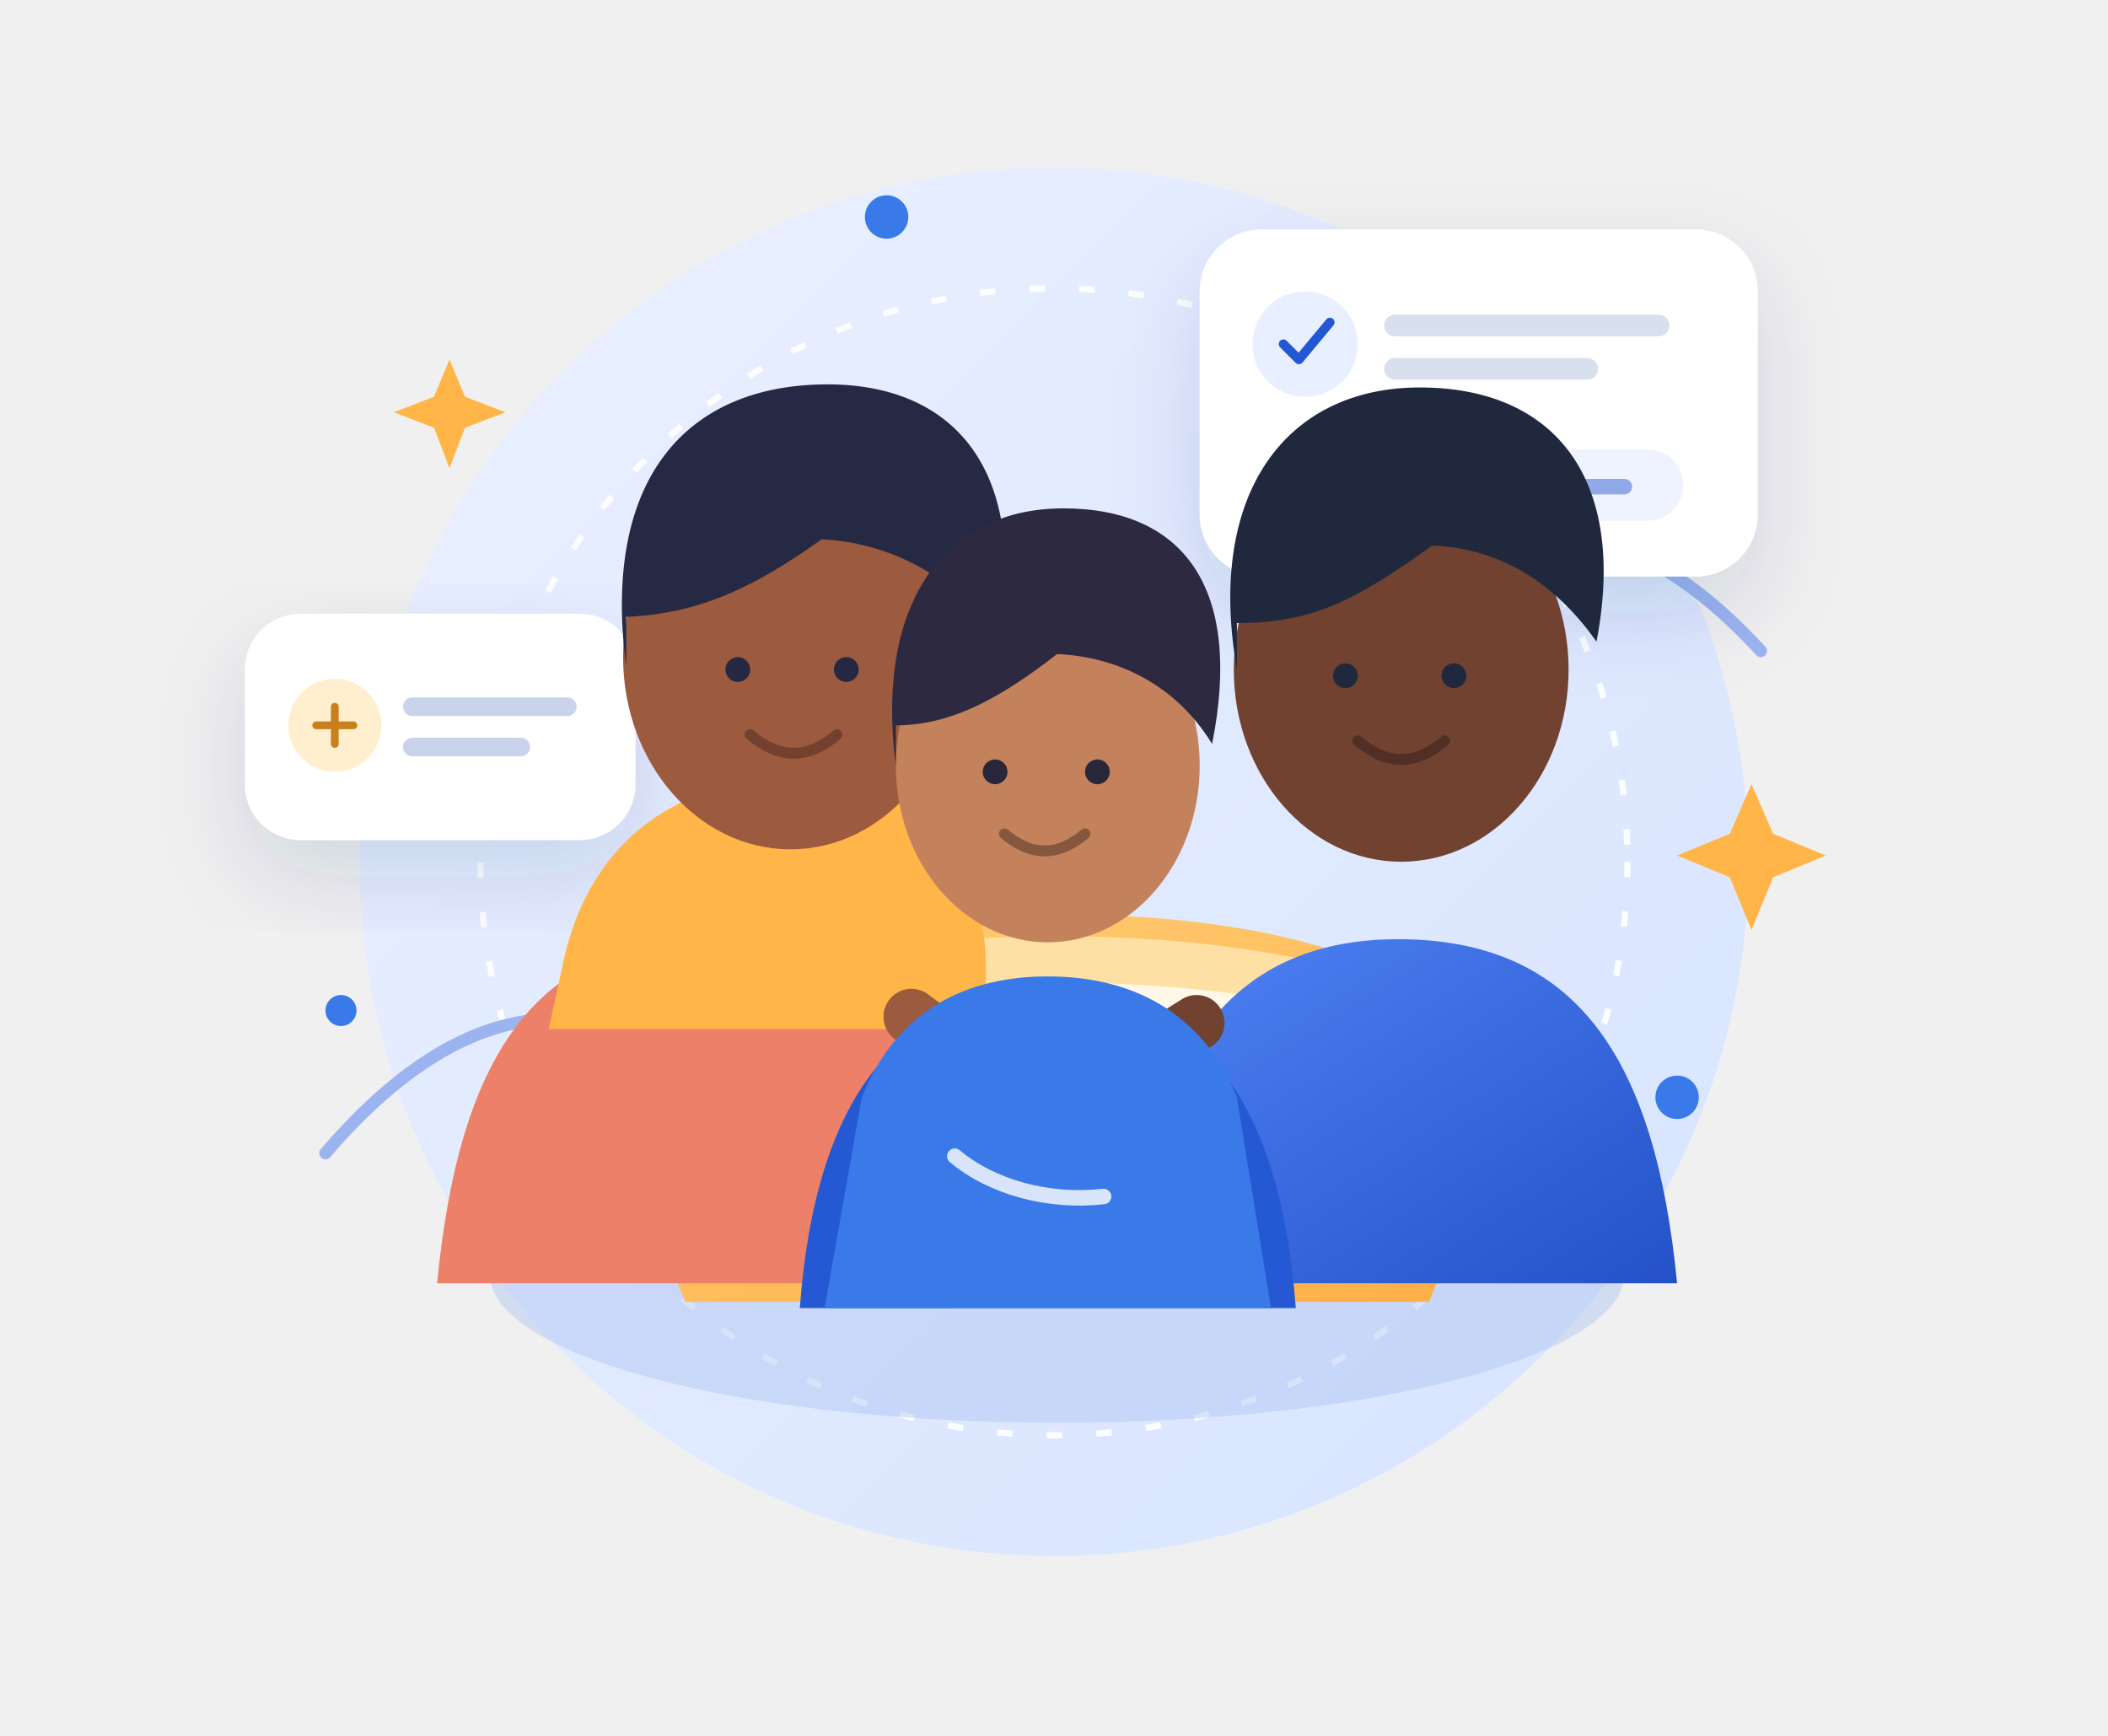
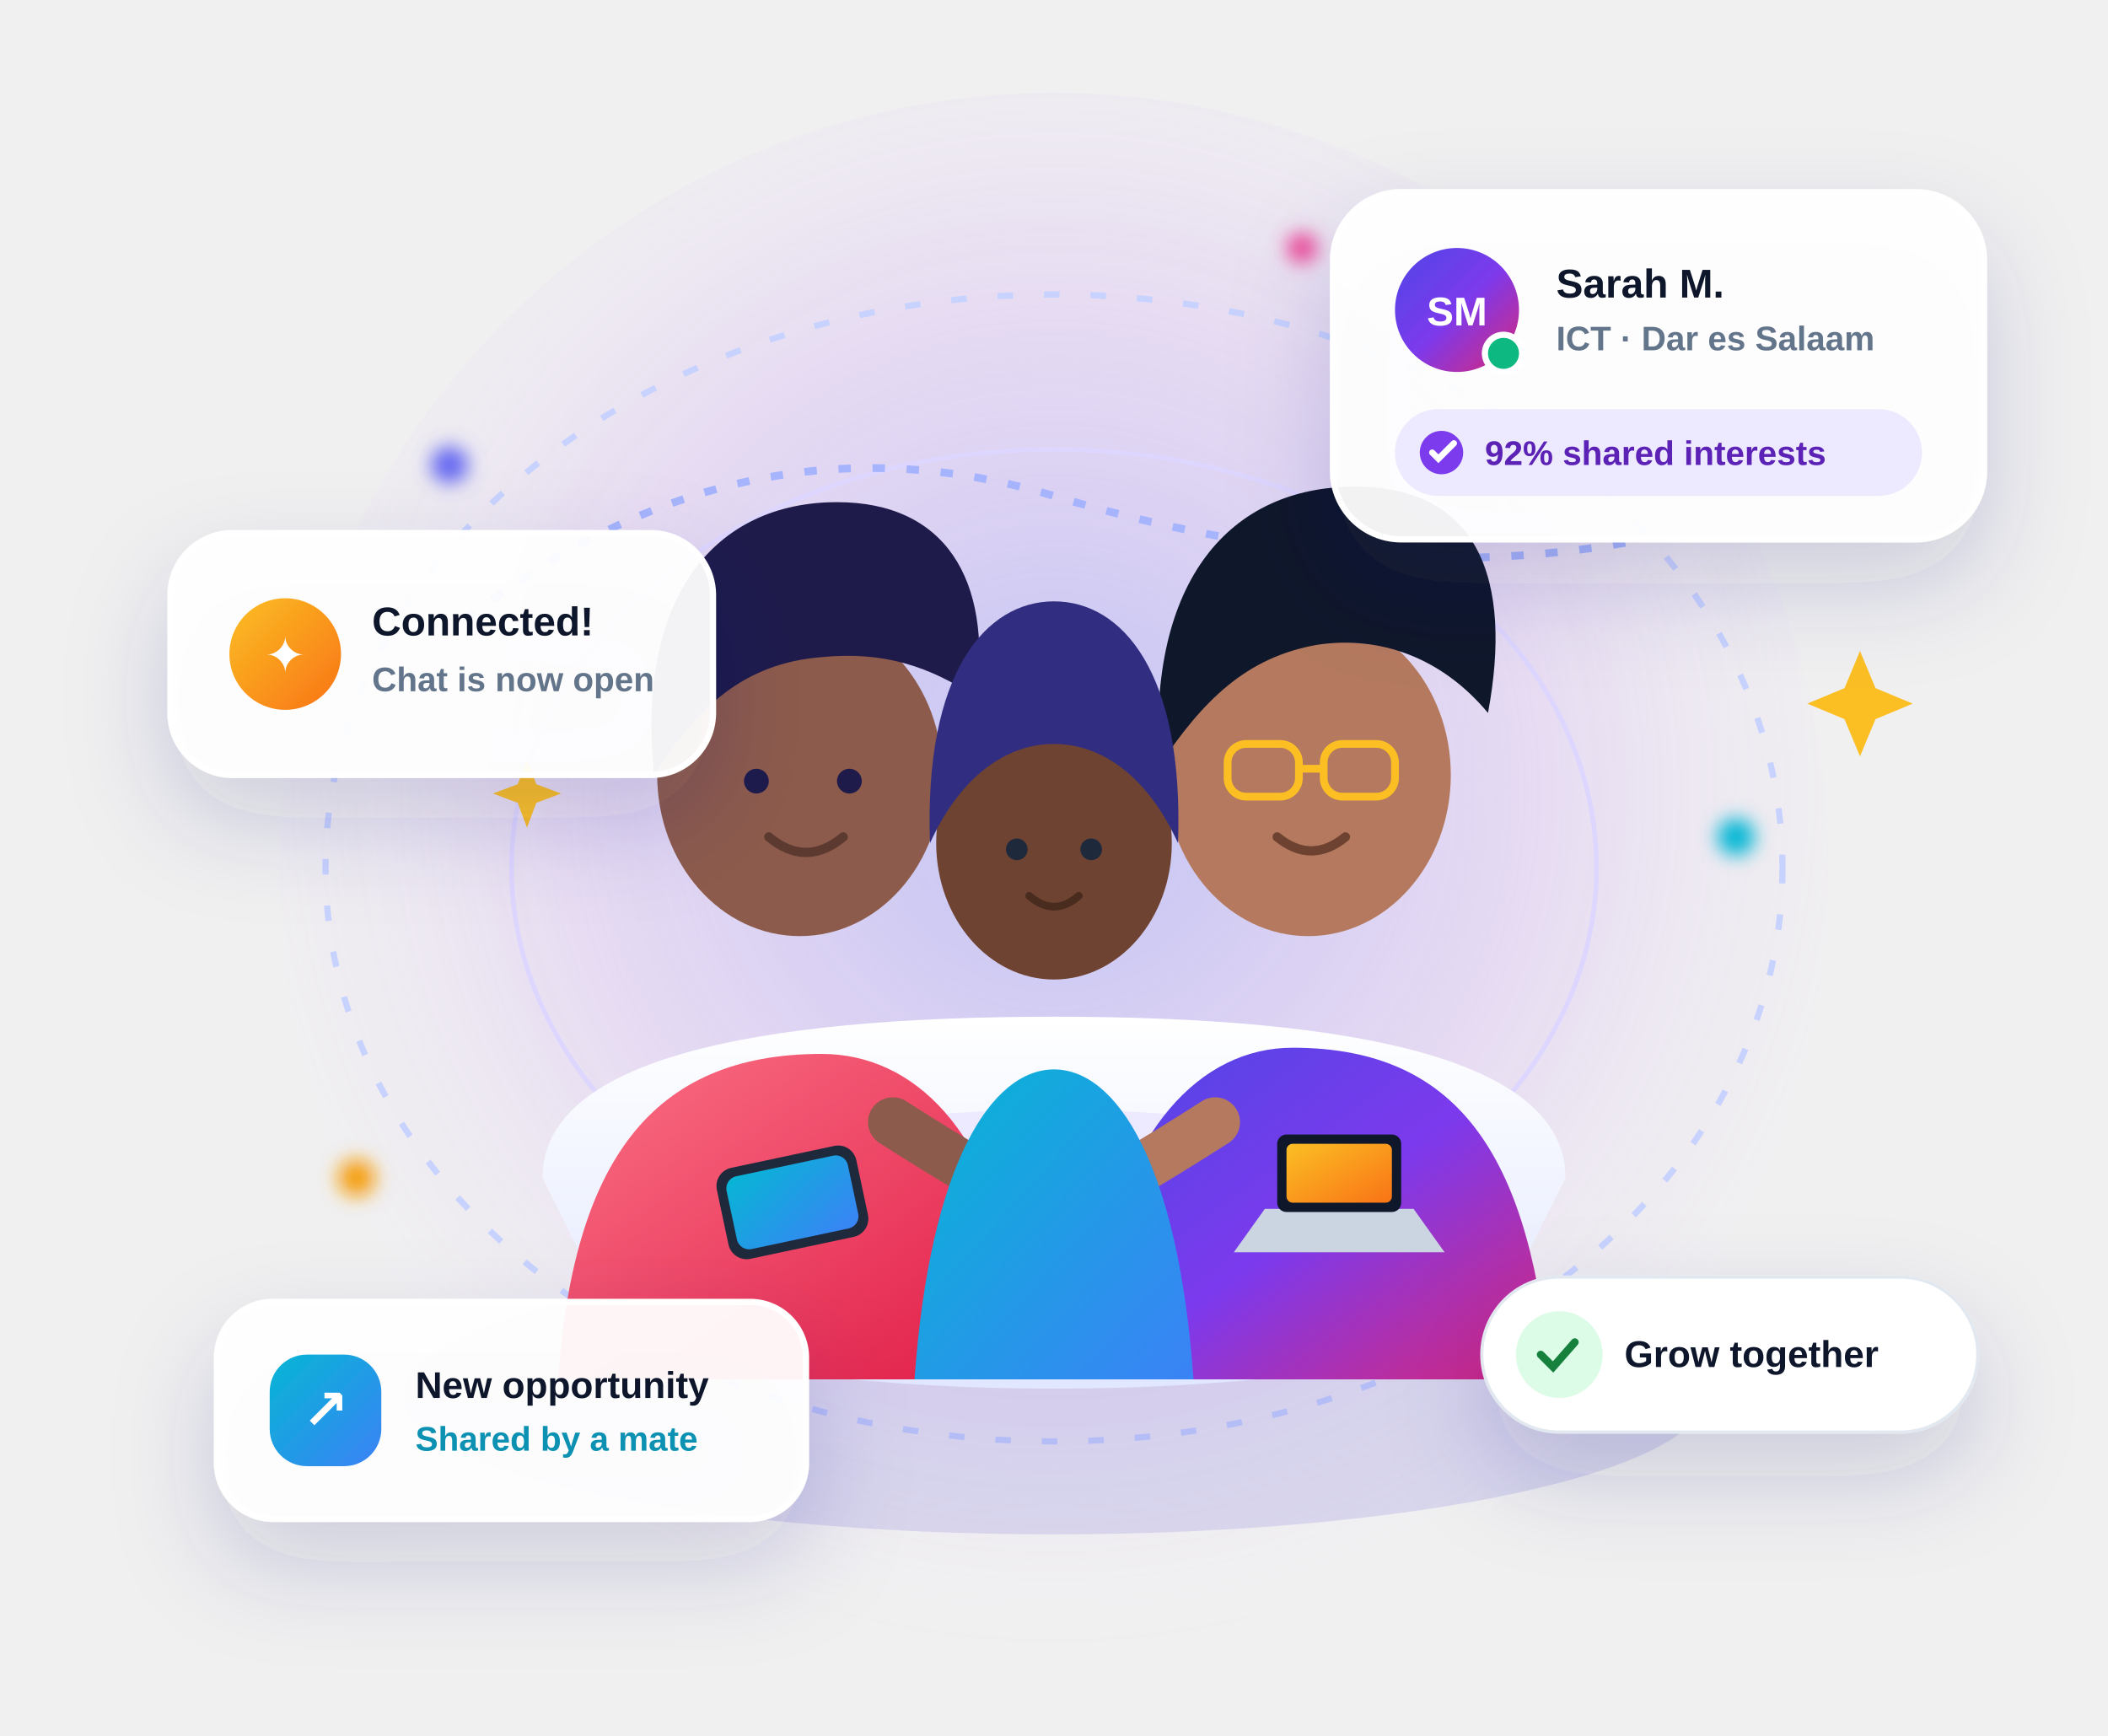
- <svg xmlns="http://www.w3.org/2000/svg" viewBox="0 0 680 560" role="img" aria-labelledby="title desc">
+ <svg xmlns="http://www.w3.org/2000/svg" viewBox="0 0 680 560" role="img" aria-labelledby="t d">
  <defs>
-     <linearGradient id="wash" x1="0" y1="0" x2="1" y2="1">
-       <stop stop-color="#eaf0ff" />
-       <stop offset="1" stop-color="#d7e4ff" />
+     <radialGradient id="aura" cx="50%" cy="45%" r="60%">
+       <stop offset="0" stop-color="#818cf8" stop-opacity=".45" />
+       <stop offset=".55" stop-color="#c084fc" stop-opacity=".18" />
+       <stop offset="1" stop-color="#fff" stop-opacity="0" />
+     </radialGradient>
+     <linearGradient id="p" x1="0" y1="0" x2="1" y2="1">
+       <stop stop-color="#4f46e5" />
+       <stop offset=".5" stop-color="#7c3aed" />
+       <stop offset="1" stop-color="#db2777" />
    </linearGradient>
-     <linearGradient id="table" x1="0" y1="0" x2="1" y2="1">
-       <stop stop-color="#ffcf79" />
-       <stop offset="1" stop-color="#ffae45" />
+     <linearGradient id="c" x1="0" y1="0" x2="1" y2="1">
+       <stop stop-color="#06b6d4" />
+       <stop offset="1" stop-color="#3b82f6" />
    </linearGradient>
-     <linearGradient id="blue" x1="0" y1="0" x2="1" y2="1">
-       <stop stop-color="#4f83f4" />
-       <stop offset="1" stop-color="#2451c7" />
+     <linearGradient id="w" x1="0" y1="0" x2="1" y2="1">
+       <stop stop-color="#fbbf24" />
+       <stop offset="1" stop-color="#f97316" />
    </linearGradient>
-     <filter id="shadow" x="-30%" y="-30%" width="160%" height="170%">
-       <feDropShadow dx="0" dy="12" stdDeviation="14" flood-color="#18366e" flood-opacity=".13" />
+     <linearGradient id="r" x1="0" y1="0" x2="1" y2="1">
+       <stop stop-color="#fb7185" />
+       <stop offset="1" stop-color="#e11d48" />
+     </linearGradient>
+     <linearGradient id="desk" x1="0" y1="0" x2="0" y2="1">
+       <stop stop-color="#fff" />
+       <stop offset="1" stop-color="#e0e7ff" />
+     </linearGradient>
+     <filter id="s" x="-30%" y="-30%" width="160%" height="170%">
+       <feDropShadow dx="0" dy="14" stdDeviation="16" flood-color="#312e81" flood-opacity=".18" />
+     </filter>
+     <filter id="g">
+       <feGaussianBlur stdDeviation="3" />
    </filter>
  </defs>
-   <circle cx="340" cy="278" r="224" fill="url(#wash)" />
-   <circle cx="340" cy="278" r="185" fill="none" stroke="#fff" stroke-width="2" stroke-dasharray="5 11" opacity=".9" />
-   <path d="M105 372c42-49 84-56 124-23m222-166c48-22 83-10 117 27" fill="none" stroke="#9bb4f0" stroke-width="4" stroke-linecap="round" />
-   <g filter="url(#shadow)">
-     <rect x="387" y="74" width="180" height="112" rx="20" fill="#fff" />
-     <circle cx="421" cy="111" r="17" fill="#e8efff" />
-     <path d="M414 111l5 5 10-12" fill="none" stroke="#2459d3" stroke-width="3" stroke-linecap="round" stroke-linejoin="round" />
-     <path d="M450 105h85M450 119h62" stroke="#d8dfed" stroke-width="7" stroke-linecap="round" />
-     <rect x="406" y="145" width="137" height="23" rx="11.5" fill="#eef3ff" />
-     <circle cx="420" cy="156.5" r="6" fill="#ffb547" />
-     <path d="M433 157h91" stroke="#91a9e8" stroke-width="5" stroke-linecap="round" />
+   <circle cx="340" cy="280" r="250" fill="url(#aura)" />
+   <ellipse cx="340" cy="280" rx="235" ry="185" fill="none" stroke="#c7d2fe" stroke-width="2" stroke-dasharray="5 10" />
+   <ellipse cx="340" cy="280" rx="175" ry="135" fill="none" stroke="#ddd6fe" stroke-width="1.5" />
+   <path d="M150 200Q240 130 340 160T525 175" fill="none" stroke="#a5b4fc" stroke-width="2.5" stroke-dasharray="4 7" />
+   <g filter="url(#g)">
+     <circle cx="145" cy="150" r="6" fill="#6366f1" />
+     <circle cx="560" cy="270" r="6" fill="#06b6d4" />
+     <circle cx="115" cy="380" r="6" fill="#f59e0b" />
+     <circle cx="420" cy="80" r="5" fill="#ec4899" />
  </g>
-   <g filter="url(#shadow)">
-     <rect x="79" y="198" width="126" height="73" rx="18" fill="#fff" />
-     <circle cx="108" cy="234" r="15" fill="#ffefcf" />
-     <path d="M102 234h12m-6-6v12" stroke="#c9801c" stroke-width="2.5" stroke-linecap="round" />
-     <path d="M133 228h50M133 241h35" stroke="#c9d4ec" stroke-width="6" stroke-linecap="round" />
+   <g fill="#fbbf24">
+     <path d="M600 210l5 12 12 5-12 5-5 12-5-12-12-5 12-5z" />
+     <path d="M170 245l3 8 8 3-8 3-3 8-3-8-8-3 8-3z" />
  </g>
-   <ellipse cx="341" cy="411" rx="183" ry="48" fill="#aec3f1" opacity=".45" />
-   <path d="M194 351c17-36 68-56 147-56s131 20 148 56l-28 69H221z" fill="url(#table)" />
-   <ellipse cx="341" cy="350" rx="148" ry="48" fill="#ffe0a4" />
-   <ellipse cx="341" cy="350" rx="126" ry="33" fill="#fff7e8" />
-   <g>
-     <path d="M141 414c7-72 31-111 88-111 45 0 74 30 85 84l-5 27z" fill="#ed8068" />
-     <path d="M182 309c9-39 38-58 75-58 36 0 61 23 61 61v20H177z" fill="#ffb547" />
-     <ellipse cx="255" cy="212" rx="54" ry="62" fill="#9c5a3e" />
-     <path d="M202 215c-8-60 19-91 65-91 41 0 65 28 55 82-13-19-34-31-57-32-21 15-39 24-63 25z" fill="#262944" />
-     <circle cx="238" cy="216" r="4" fill="#252842" />
-     <circle cx="273" cy="216" r="4" fill="#252842" />
-     <path d="M242 237q14 12 28 0" fill="none" stroke="#75412f" stroke-width="3.5" stroke-linecap="round" />
-     <path d="M294 328l35 26" stroke="#9c5a3e" stroke-width="18" stroke-linecap="round" />
+   <ellipse cx="340" cy="450" rx="210" ry="45" fill="#4338ca" opacity=".14" />
+   <path d="M175 380c0-38 67-52 165-52s165 14 165 52l-25 50c-62 24-218 24-280 0z" fill="url(#desk)" />
+   <ellipse cx="340" cy="384" rx="112" ry="26" fill="#ede9fe" />
+   <circle cx="340" cy="383" r="16" fill="url(#p)" />
+   <circle cx="340" cy="383" r="27" fill="none" stroke="#a78bfa" stroke-width="2" />
+   <path d="M334 384l6-6 6 6M340 379v10" stroke="#fff" stroke-width="2.5" stroke-linecap="round" fill="none" />
+   <path d="M180 445c5-70 30-105 85-105 30 0 55 25 63 75l-18 30z" fill="url(#r)" />
+   <ellipse cx="258" cy="250" rx="46" ry="52" fill="#8d5b4c" />
+   <path d="M211 250c-6-58 20-88 59-88 35 0 50 25 45 63-15-10-30-15-50-13-25 2-40 16-54 38z" fill="#1e1b4b" />
+   <circle cx="244" cy="252" r="4" fill="#1e1b4b" />
+   <circle cx="274" cy="252" r="4" fill="#1e1b4b" />
+   <path d="M248 270q12 10 24 0" fill="none" stroke="#5c3a30" stroke-width="3" stroke-linecap="round" />
+   <path d="M288 362c22 14 37 23 42 23" fill="none" stroke="#8d5b4c" stroke-width="16" stroke-linecap="round" />
+   <rect x="230" y="378" width="46" height="30" rx="6" transform="rotate(-12 230 378)" fill="#1e293b" />
+   <rect x="233" y="381" width="40" height="24" rx="4" transform="rotate(-12 230 378)" fill="url(#c)" />
+   <path d="M500 445c-6-70-28-107-83-107-30 0-55 27-63 77l18 30z" fill="url(#p)" />
+   <ellipse cx="422" cy="250" rx="46" ry="52" fill="#b4795e" />
+   <path d="M374 247c-4-60 23-90 63-90 40 0 51 30 43 73-15-18-35-25-55-22-23 4-37 18-51 39z" fill="#0f172a" />
+   <rect x="396" y="240" width="23" height="17" rx="6" fill="none" stroke="#fbbf24" stroke-width="2.5" />
+   <rect x="427" y="240" width="23" height="17" rx="6" fill="none" stroke="#fbbf24" stroke-width="2.5" />
+   <path d="M419 248h8" stroke="#fbbf24" stroke-width="2.5" />
+   <path d="M412 270q11 9 22 0" fill="none" stroke="#6d4231" stroke-width="3" stroke-linecap="round" />
+   <path d="M392 362c-22 14-37 23-42 23" fill="none" stroke="#b4795e" stroke-width="16" stroke-linecap="round" />
+   <path d="M408 390h48l10 14h-68z" fill="#cbd5e1" />
+   <rect x="412" y="366" width="40" height="25" rx="3" fill="#0f172a" />
+   <rect x="415" y="369" width="34" height="19" rx="2" fill="url(#w)" />
+   <path d="M295 445c5-70 25-100 45-100s40 30 45 100z" fill="url(#c)" />
+   <ellipse cx="340" cy="272" rx="38" ry="44" fill="#6f4332" />
+   <path d="M300 272c-2-55 18-78 40-78s42 23 40 78c-10-22-25-32-40-32s-30 10-40 32z" fill="#312e81" />
+   <circle cx="328" cy="274" r="3.5" fill="#1e293b" />
+   <circle cx="352" cy="274" r="3.5" fill="#1e293b" />
+   <path d="M332 289q8 7 16 0" fill="none" stroke="#4a2c1f" stroke-width="2.5" stroke-linecap="round" />
+   <g filter="url(#s)" font-family="Plus Jakarta Sans,Arial,sans-serif">
+     <rect x="430" y="62" width="210" height="112" rx="22" fill="#fff" fill-opacity=".94" stroke="#fff" stroke-width="2" />
+     <circle cx="470" cy="100" r="20" fill="url(#p)" />
+     <text x="470" y="105" font-size="13" font-weight="800" fill="#fff" text-anchor="middle">SM</text>
+     <circle cx="485" cy="114" r="6" fill="#10b981" stroke="#fff" stroke-width="2" />
+     <text x="502" y="96" font-size="13" font-weight="800" fill="#0f172a">Sarah M.</text>
+     <text x="502" y="113" font-size="11" font-weight="600" fill="#64748b">ICT · Dar es Salaam</text>
+     <rect x="450" y="132" width="170" height="28" rx="14" fill="#ede9fe" />
+     <circle cx="465" cy="146" r="7" fill="#7c3aed" />
+     <path d="M462 146l2 2 5-5" stroke="#fff" stroke-width="2" fill="none" stroke-linecap="round" />
+     <text x="479" y="150" font-size="11" font-weight="800" fill="#5b21b6">92% shared interests</text>
+     <rect x="55" y="172" width="175" height="78" rx="20" fill="#fff" fill-opacity=".94" stroke="#fff" stroke-width="2" />
+     <circle cx="92" cy="211" r="18" fill="url(#w)" />
+     <text x="92" y="217" font-size="16" font-weight="800" fill="#fff" text-anchor="middle">✦</text>
+     <text x="120" y="205" font-size="13" font-weight="800" fill="#0f172a">Connected!</text>
+     <text x="120" y="223" font-size="11" font-weight="600" fill="#64748b">Chat is now open</text>
+     <rect x="70" y="420" width="190" height="70" rx="18" fill="#fff" fill-opacity=".94" stroke="#fff" stroke-width="2" />
+     <rect x="87" y="437" width="36" height="36" rx="12" fill="url(#c)" />
+     <text x="105" y="461" font-size="18" font-weight="800" fill="#fff" text-anchor="middle">↗</text>
+     <text x="134" y="451" font-size="12" font-weight="800" fill="#0f172a">New opportunity</text>
+     <text x="134" y="468" font-size="11" font-weight="600" fill="#0891b2">Shared by a mate</text>
+     <rect x="478" y="412" width="160" height="50" rx="25" fill="#fff" stroke="#e2e8f0" />
+     <circle cx="503" cy="437" r="14" fill="#dcfce7" />
+     <path d="M497 437l4 4 7-8" stroke="#15803d" stroke-width="2.5" fill="none" stroke-linecap="round" />
+     <text x="524" y="441" font-size="12" font-weight="800" fill="#0f172a">Grow together</text>
  </g>
-   <g>
-     <path d="M368 388c9-58 37-85 83-85 58 0 83 39 90 111H371z" fill="url(#blue)" />
-     <ellipse cx="452" cy="216" rx="54" ry="62" fill="#70422f" />
-     <path d="M399 216c-10-57 16-91 59-91 44 0 67 30 57 82-12-17-29-30-53-31-25 18-39 25-63 25z" fill="#20283d" />
-     <circle cx="434" cy="218" r="4" fill="#20283d" />
-     <circle cx="469" cy="218" r="4" fill="#20283d" />
-     <path d="M438 239q14 12 28 0" fill="none" stroke="#512f27" stroke-width="3.5" stroke-linecap="round" />
-     <path d="M386 330l-38 24" stroke="#70422f" stroke-width="18" stroke-linecap="round" />
-   </g>
-   <g>
-     <path d="M258 422c5-67 31-102 80-102s75 35 80 102" fill="#2459d3" />
-     <path d="M278 354c10-25 30-39 60-39s51 14 61 39l11 68H266z" fill="#3979e8" />
-     <ellipse cx="338" cy="247" rx="49" ry="57" fill="#c3825c" />
-     <path d="M289 247c-7-54 17-83 54-83 39 0 58 26 48 76-11-18-29-28-50-29-18 14-34 23-52 23z" fill="#2d2940" />
-     <circle cx="321" cy="249" r="4" fill="#29283b" />
-     <circle cx="354" cy="249" r="4" fill="#29283b" />
-     <path d="M324 269q13 11 26 0" fill="none" stroke="#85573f" stroke-width="3.5" stroke-linecap="round" />
-   </g>
-   <g fill="#ffb547">
-     <path d="M565 253l7 16 17 7-17 7-7 17-7-17-17-7 17-7z" />
-     <path d="M145 116l5 12 13 5-13 5-5 13-5-13-13-5 13-5z" />
-   </g>
-   <g fill="#3979e8">
-     <circle cx="541" cy="354" r="7" />
-     <circle cx="286" cy="70" r="7" />
-     <circle cx="110" cy="326" r="5" />
-   </g>
-   <path d="M308 373c12 10 30 15 48 13" fill="none" stroke="#fff" stroke-width="5" stroke-linecap="round" opacity=".8" />
</svg>
